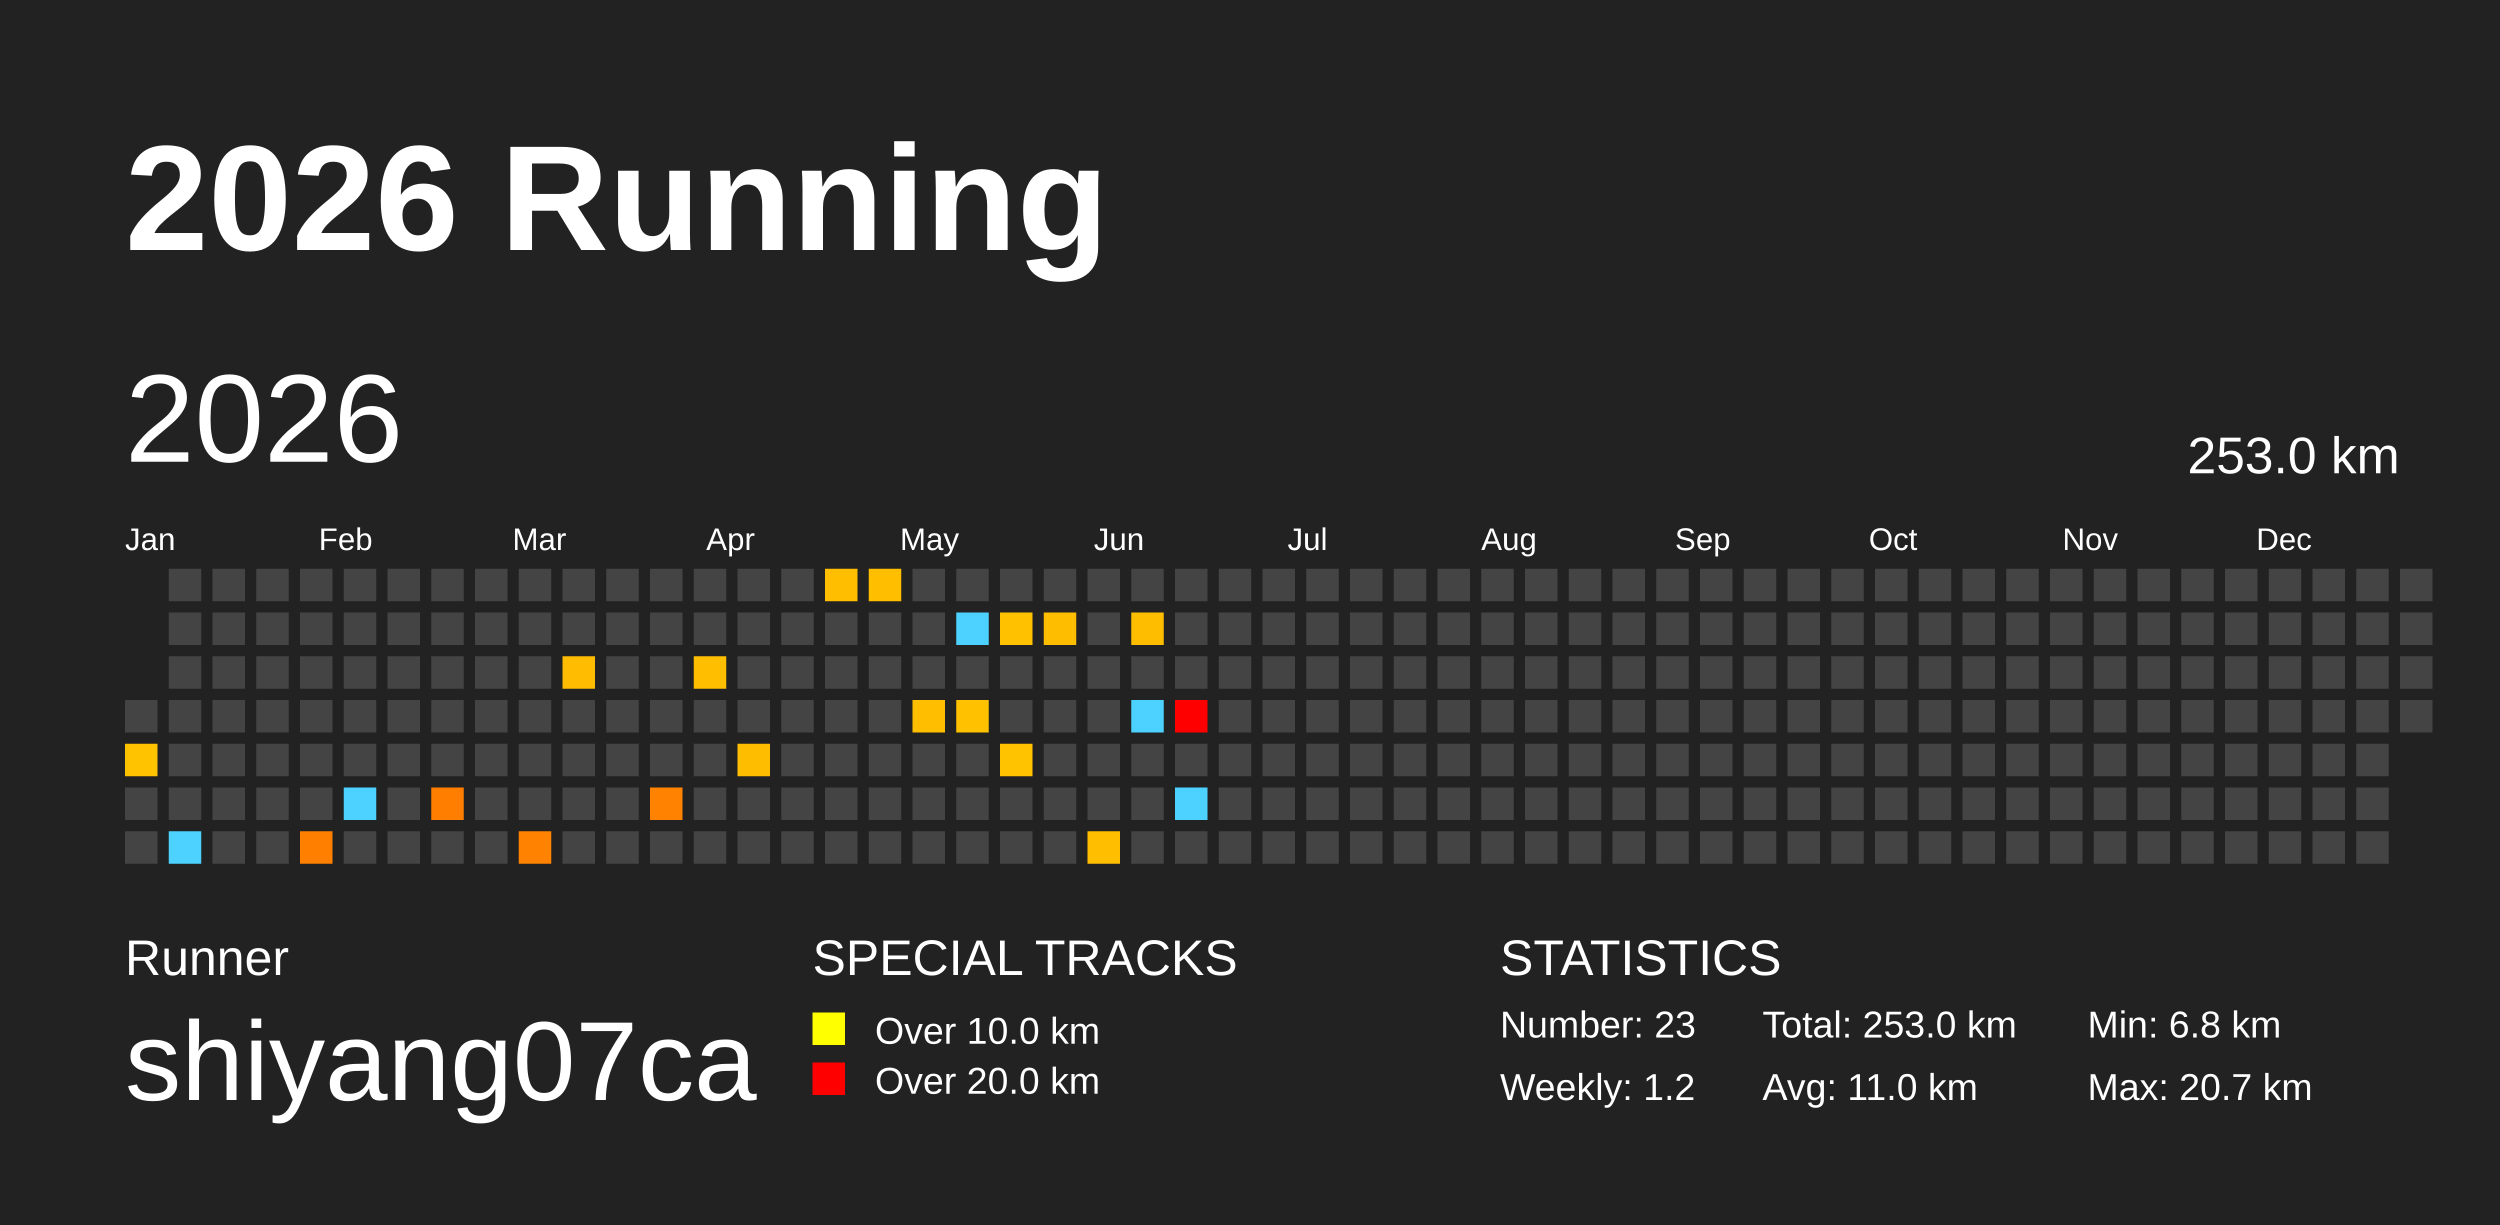
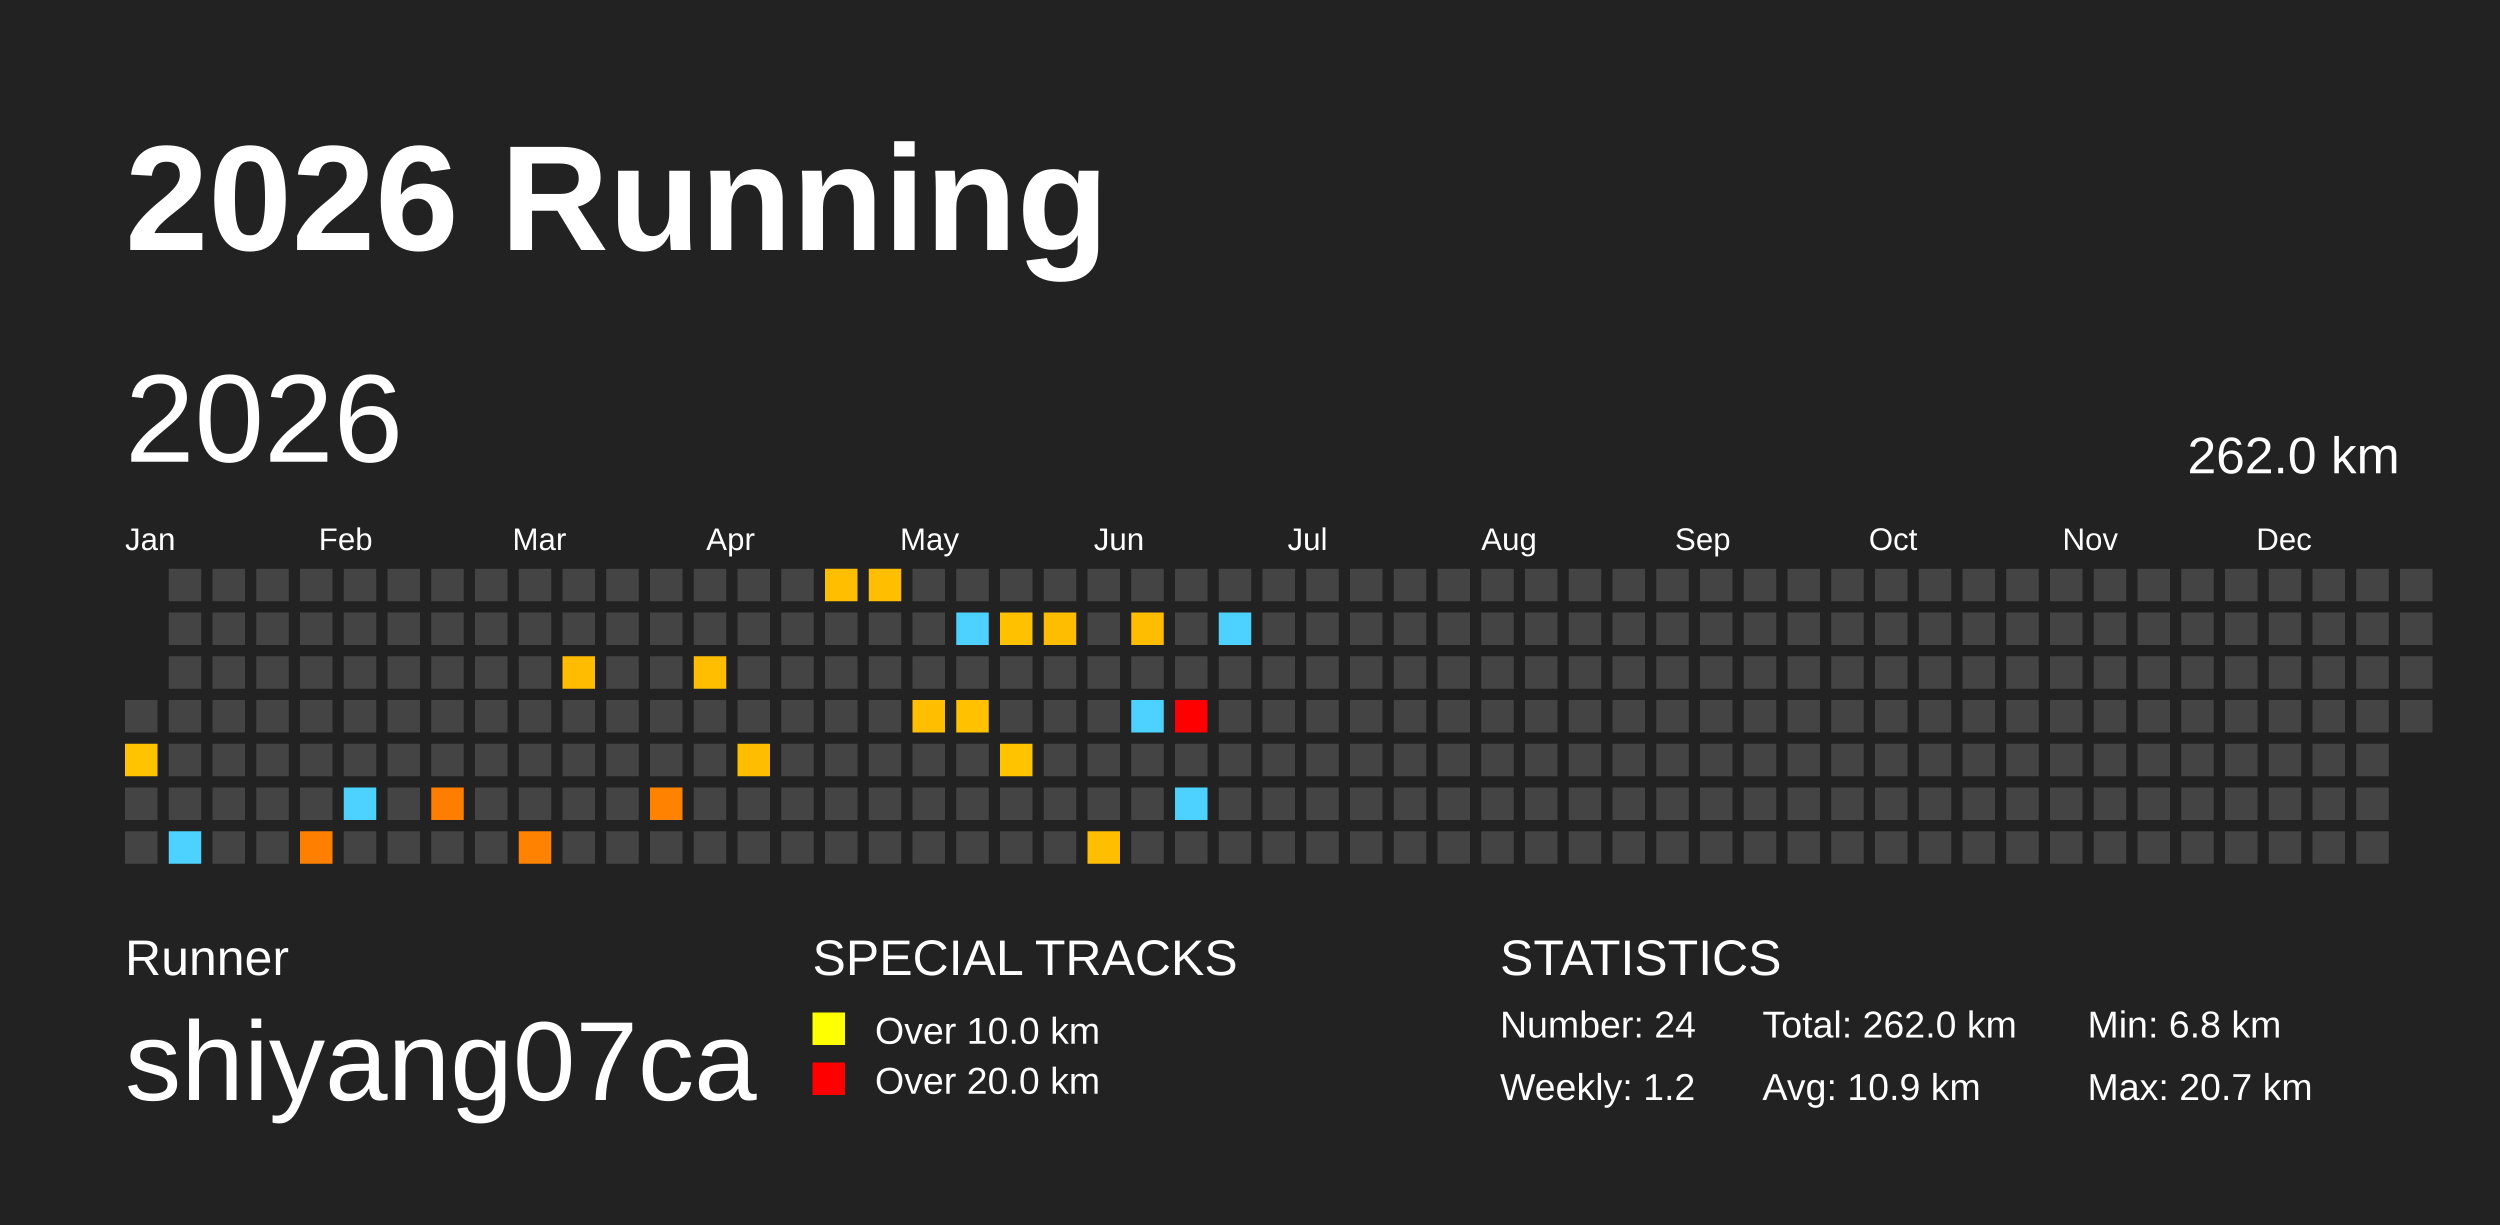
<svg xmlns="http://www.w3.org/2000/svg" baseProfile="full" height="98mm" version="1.1" viewBox="0,0,200,98" width="200mm">
  <defs>
    <pattern height="2" id="indoor-stripe" patternUnits="userSpaceOnUse" width="2">
      <line stroke="white" stroke-opacity="0.45" stroke-width="0.5" x1="0" x2="2" y1="2" y2="0" />
    </pattern>
  </defs>
  <rect fill="#222222" height="98" width="200" x="0" y="0" />
  <text fill="#FFFFFF" style="font-size:12px; font-family:Arial; font-weight:bold;" x="10" y="20">2026 Running</text>
  <text fill="#FFFFFF" style="font-size:4px; font-family:Arial" x="10" y="78">Runner</text>
  <text fill="#FFFFFF" style="font-size:9px; font-family:Arial" x="10" y="88">shiyang07ca</text>
  <text fill="#FFFFFF" style="font-size:4px; font-family:Arial" x="65" y="78">SPECIAL TRACKS</text>
  <rect fill="yellow" height="2.6" width="2.6" x="65" y="81" />
  <text fill="#FFFFFF" style="font-size:3px; font-family:Arial" x="70" y="83.5">Over 10.0 km</text>
  <rect fill="red" height="2.6" width="2.6" x="65" y="85" />
  <text fill="#FFFFFF" style="font-size:3px; font-family:Arial" x="70" y="87.5">Over 20.0 km</text>
  <text fill="#FFFFFF" style="font-size:4px; font-family:Arial" x="120" y="78">STATISTICS</text>
-   <text fill="#FFFFFF" style="font-size:3px; font-family:Arial" x="120" y="83">Number: 23</text>
+   <text fill="#FFFFFF" style="font-size:3px; font-family:Arial" x="120" y="83">Number: 24</text>
  <text fill="#FFFFFF" style="font-size:3px; font-family:Arial" x="120" y="88">Weekly: 1.2</text>
-   <text fill="#FFFFFF" style="font-size:3px; font-family:Arial" x="141" y="83">Total: 253.0 km</text>
-   <text fill="#FFFFFF" style="font-size:3px; font-family:Arial" x="141" y="88">Avg: 11.0 km</text>
+   <text fill="#FFFFFF" style="font-size:3px; font-family:Arial" x="141" y="83">Total: 262.0 km</text>
+   <text fill="#FFFFFF" style="font-size:3px; font-family:Arial" x="141" y="88">Avg: 10.9 km</text>
  <text fill="#FFFFFF" style="font-size:3px; font-family:Arial" x="167" y="83">Min: 6.8 km</text>
  <text fill="#FFFFFF" style="font-size:3px; font-family:Arial" x="167" y="88">Max: 20.7 km</text>
  <text dominant-baseline="hanging" fill="#FFFFFF" style="font-size:10.0px; font-family:Arial;" x="10" y="30">2026</text>
-   <text dominant-baseline="hanging" fill="#FFFFFF" style="font-size:4.125px; font-family:Arial;" x="175" y="35">253.0 km</text>
+   <text dominant-baseline="hanging" fill="#FFFFFF" style="font-size:4.125px; font-family:Arial;" x="175" y="35">262.0 km</text>
  <text fill="#FFFFFF" style="font-size:2.5px; font-family:Arial" x="10.0" y="44">Jan</text>
  <text fill="#FFFFFF" style="font-size:2.5px; font-family:Arial" x="25.5" y="44">Feb</text>
  <text fill="#FFFFFF" style="font-size:2.5px; font-family:Arial" x="41.0" y="44">Mar</text>
  <text fill="#FFFFFF" style="font-size:2.5px; font-family:Arial" x="56.5" y="44">Apr</text>
  <text fill="#FFFFFF" style="font-size:2.5px; font-family:Arial" x="72.0" y="44">May</text>
  <text fill="#FFFFFF" style="font-size:2.5px; font-family:Arial" x="87.5" y="44">Jun</text>
  <text fill="#FFFFFF" style="font-size:2.5px; font-family:Arial" x="103.0" y="44">Jul</text>
  <text fill="#FFFFFF" style="font-size:2.5px; font-family:Arial" x="118.5" y="44">Aug</text>
  <text fill="#FFFFFF" style="font-size:2.5px; font-family:Arial" x="134.0" y="44">Sep</text>
  <text fill="#FFFFFF" style="font-size:2.5px; font-family:Arial" x="149.5" y="44">Oct</text>
  <text fill="#FFFFFF" style="font-size:2.5px; font-family:Arial" x="165.0" y="44">Nov</text>
  <text fill="#FFFFFF" style="font-size:2.5px; font-family:Arial" x="180.5" y="44">Dec</text>
  <rect fill="#444444" height="2.6" width="2.6" x="10.0" y="56.0" />
  <rect fill="#ffc300" height="2.6" width="2.6" x="10.0" y="59.5" />
  <rect fill="#444444" height="2.6" width="2.6" x="10.0" y="63.0" />
  <rect fill="#444444" height="2.6" width="2.6" x="10.0" y="66.5" />
  <rect fill="#444444" height="2.6" width="2.6" x="13.5" y="45.5" />
  <rect fill="#444444" height="2.6" width="2.6" x="13.5" y="49.0" />
  <rect fill="#444444" height="2.6" width="2.6" x="13.5" y="52.5" />
  <rect fill="#444444" height="2.6" width="2.6" x="13.5" y="56.0" />
  <rect fill="#444444" height="2.6" width="2.6" x="13.5" y="59.5" />
  <rect fill="#444444" height="2.6" width="2.6" x="13.5" y="63.0" />
  <rect fill="#4dd2ff" height="2.6" width="2.6" x="13.5" y="66.5" />
  <rect fill="#444444" height="2.6" width="2.6" x="17.0" y="45.5" />
  <rect fill="#444444" height="2.6" width="2.6" x="17.0" y="49.0" />
  <rect fill="#444444" height="2.6" width="2.6" x="17.0" y="52.5" />
  <rect fill="#444444" height="2.6" width="2.6" x="17.0" y="56.0" />
  <rect fill="#444444" height="2.6" width="2.6" x="17.0" y="59.5" />
  <rect fill="#444444" height="2.6" width="2.6" x="17.0" y="63.0" />
  <rect fill="#444444" height="2.6" width="2.6" x="17.0" y="66.5" />
  <rect fill="#444444" height="2.6" width="2.6" x="20.5" y="45.5" />
  <rect fill="#444444" height="2.6" width="2.6" x="20.5" y="49.0" />
  <rect fill="#444444" height="2.6" width="2.6" x="20.5" y="52.5" />
  <rect fill="#444444" height="2.6" width="2.6" x="20.5" y="56.0" />
  <rect fill="#444444" height="2.6" width="2.6" x="20.5" y="59.5" />
  <rect fill="#444444" height="2.6" width="2.6" x="20.5" y="63.0" />
  <rect fill="#444444" height="2.6" width="2.6" x="20.5" y="66.5" />
  <rect fill="#444444" height="2.6" width="2.6" x="24.0" y="45.5" />
  <rect fill="#444444" height="2.6" width="2.6" x="24.0" y="49.0" />
  <rect fill="#444444" height="2.6" width="2.6" x="24.0" y="52.5" />
  <rect fill="#444444" height="2.6" width="2.6" x="24.0" y="56.0" />
  <rect fill="#444444" height="2.6" width="2.6" x="24.0" y="59.5" />
  <rect fill="#444444" height="2.6" width="2.6" x="24.0" y="63.0" />
  <rect fill="#ff8000" height="2.6" width="2.6" x="24.0" y="66.5" />
  <rect fill="#444444" height="2.6" width="2.6" x="27.5" y="45.5" />
  <rect fill="#444444" height="2.6" width="2.6" x="27.5" y="49.0" />
  <rect fill="#444444" height="2.6" width="2.6" x="27.5" y="52.5" />
  <rect fill="#444444" height="2.6" width="2.6" x="27.5" y="56.0" />
  <rect fill="#444444" height="2.6" width="2.6" x="27.5" y="59.5" />
  <rect fill="#4dd2ff" height="2.6" width="2.6" x="27.5" y="63.0" />
  <rect fill="#444444" height="2.6" width="2.6" x="27.5" y="66.5" />
  <rect fill="#444444" height="2.6" width="2.6" x="31.0" y="45.5" />
  <rect fill="#444444" height="2.6" width="2.6" x="31.0" y="49.0" />
  <rect fill="#444444" height="2.6" width="2.6" x="31.0" y="52.5" />
  <rect fill="#444444" height="2.6" width="2.6" x="31.0" y="56.0" />
  <rect fill="#444444" height="2.6" width="2.6" x="31.0" y="59.5" />
  <rect fill="#444444" height="2.6" width="2.6" x="31.0" y="63.0" />
  <rect fill="#444444" height="2.6" width="2.6" x="31.0" y="66.5" />
  <rect fill="#444444" height="2.6" width="2.6" x="34.5" y="45.5" />
  <rect fill="#444444" height="2.6" width="2.6" x="34.5" y="49.0" />
  <rect fill="#444444" height="2.6" width="2.6" x="34.5" y="52.5" />
  <rect fill="#444444" height="2.6" width="2.6" x="34.5" y="56.0" />
  <rect fill="#444444" height="2.6" width="2.6" x="34.5" y="59.5" />
  <rect fill="#ff7e00" height="2.6" width="2.6" x="34.5" y="63.0" />
  <rect fill="#444444" height="2.6" width="2.6" x="34.5" y="66.5" />
  <rect fill="#444444" height="2.6" width="2.6" x="38.0" y="45.5" />
  <rect fill="#444444" height="2.6" width="2.6" x="38.0" y="49.0" />
  <rect fill="#444444" height="2.6" width="2.6" x="38.0" y="52.5" />
  <rect fill="#444444" height="2.6" width="2.6" x="38.0" y="56.0" />
  <rect fill="#444444" height="2.6" width="2.6" x="38.0" y="59.5" />
  <rect fill="#444444" height="2.6" width="2.6" x="38.0" y="63.0" />
  <rect fill="#444444" height="2.6" width="2.6" x="38.0" y="66.5" />
  <rect fill="#444444" height="2.6" width="2.6" x="41.5" y="45.5" />
  <rect fill="#444444" height="2.6" width="2.6" x="41.5" y="49.0" />
  <rect fill="#444444" height="2.6" width="2.6" x="41.5" y="52.5" />
  <rect fill="#444444" height="2.6" width="2.6" x="41.5" y="56.0" />
  <rect fill="#444444" height="2.6" width="2.6" x="41.5" y="59.5" />
  <rect fill="#444444" height="2.6" width="2.6" x="41.5" y="63.0" />
  <rect fill="#ff8200" height="2.6" width="2.6" x="41.5" y="66.5" />
  <rect fill="#444444" height="2.6" width="2.6" x="45.0" y="45.5" />
  <rect fill="#444444" height="2.6" width="2.6" x="45.0" y="49.0" />
  <rect fill="#ffbc00" height="2.6" width="2.6" x="45.0" y="52.5" />
  <rect fill="#444444" height="2.6" width="2.6" x="45.0" y="56.0" />
  <rect fill="#444444" height="2.6" width="2.6" x="45.0" y="59.5" />
  <rect fill="#444444" height="2.6" width="2.6" x="45.0" y="63.0" />
  <rect fill="#444444" height="2.6" width="2.6" x="45.0" y="66.5" />
  <rect fill="#444444" height="2.6" width="2.6" x="48.5" y="45.5" />
  <rect fill="#444444" height="2.6" width="2.6" x="48.5" y="49.0" />
  <rect fill="#444444" height="2.6" width="2.6" x="48.5" y="52.5" />
  <rect fill="#444444" height="2.6" width="2.6" x="48.5" y="56.0" />
  <rect fill="#444444" height="2.6" width="2.6" x="48.5" y="59.5" />
  <rect fill="#444444" height="2.6" width="2.6" x="48.5" y="63.0" />
  <rect fill="#444444" height="2.6" width="2.6" x="48.5" y="66.5" />
  <rect fill="#444444" height="2.6" width="2.6" x="52.0" y="45.5" />
  <rect fill="#444444" height="2.6" width="2.6" x="52.0" y="49.0" />
  <rect fill="#444444" height="2.6" width="2.6" x="52.0" y="52.5" />
  <rect fill="#444444" height="2.6" width="2.6" x="52.0" y="56.0" />
  <rect fill="#444444" height="2.6" width="2.6" x="52.0" y="59.5" />
  <rect fill="#ff8300" height="2.6" width="2.6" x="52.0" y="63.0" />
  <rect fill="#444444" height="2.6" width="2.6" x="52.0" y="66.5" />
  <rect fill="#444444" height="2.6" width="2.6" x="55.5" y="45.5" />
  <rect fill="#444444" height="2.6" width="2.6" x="55.5" y="49.0" />
  <rect fill="#ffbf00" height="2.6" width="2.6" x="55.5" y="52.5" />
  <rect fill="#444444" height="2.6" width="2.6" x="55.5" y="56.0" />
  <rect fill="#444444" height="2.6" width="2.6" x="55.5" y="59.5" />
  <rect fill="#444444" height="2.6" width="2.6" x="55.5" y="63.0" />
  <rect fill="#444444" height="2.6" width="2.6" x="55.5" y="66.5" />
  <rect fill="#444444" height="2.6" width="2.6" x="59.0" y="45.5" />
  <rect fill="#444444" height="2.6" width="2.6" x="59.0" y="49.0" />
  <rect fill="#444444" height="2.6" width="2.6" x="59.0" y="52.5" />
  <rect fill="#444444" height="2.6" width="2.6" x="59.0" y="56.0" />
  <rect fill="#ffbd00" height="2.6" width="2.6" x="59.0" y="59.5" />
  <rect fill="#444444" height="2.6" width="2.6" x="59.0" y="63.0" />
  <rect fill="#444444" height="2.6" width="2.6" x="59.0" y="66.5" />
  <rect fill="#444444" height="2.6" width="2.6" x="62.5" y="45.5" />
  <rect fill="#444444" height="2.6" width="2.6" x="62.5" y="49.0" />
  <rect fill="#444444" height="2.6" width="2.6" x="62.5" y="52.5" />
  <rect fill="#444444" height="2.6" width="2.6" x="62.5" y="56.0" />
  <rect fill="#444444" height="2.6" width="2.6" x="62.5" y="59.5" />
  <rect fill="#444444" height="2.6" width="2.6" x="62.5" y="63.0" />
  <rect fill="#444444" height="2.6" width="2.6" x="62.5" y="66.5" />
  <rect fill="#ffbe00" height="2.6" width="2.6" x="66.0" y="45.5" />
  <rect fill="#444444" height="2.6" width="2.6" x="66.0" y="49.0" />
  <rect fill="#444444" height="2.6" width="2.6" x="66.0" y="52.5" />
  <rect fill="#444444" height="2.6" width="2.6" x="66.0" y="56.0" />
  <rect fill="#444444" height="2.6" width="2.6" x="66.0" y="59.5" />
  <rect fill="#444444" height="2.6" width="2.6" x="66.0" y="63.0" />
  <rect fill="#444444" height="2.6" width="2.6" x="66.0" y="66.5" />
  <rect fill="#ffbf00" height="2.6" width="2.6" x="69.5" y="45.5" />
  <rect fill="#444444" height="2.6" width="2.6" x="69.5" y="49.0" />
  <rect fill="#444444" height="2.6" width="2.6" x="69.5" y="52.5" />
  <rect fill="#444444" height="2.6" width="2.6" x="69.5" y="56.0" />
  <rect fill="#444444" height="2.6" width="2.6" x="69.5" y="59.5" />
  <rect fill="#444444" height="2.6" width="2.6" x="69.5" y="63.0" />
  <rect fill="#444444" height="2.6" width="2.6" x="69.5" y="66.5" />
  <rect fill="#444444" height="2.6" width="2.6" x="73.0" y="45.5" />
  <rect fill="#444444" height="2.6" width="2.6" x="73.0" y="49.0" />
  <rect fill="#444444" height="2.6" width="2.6" x="73.0" y="52.5" />
  <rect fill="#ffbf00" height="2.6" width="2.6" x="73.0" y="56.0" />
  <rect fill="#444444" height="2.6" width="2.6" x="73.0" y="59.5" />
  <rect fill="#444444" height="2.6" width="2.6" x="73.0" y="63.0" />
  <rect fill="#444444" height="2.6" width="2.6" x="73.0" y="66.5" />
  <rect fill="#444444" height="2.6" width="2.6" x="76.5" y="45.5" />
  <rect fill="#4dd2ff" height="2.6" width="2.6" x="76.5" y="49.0" />
  <rect fill="#444444" height="2.6" width="2.6" x="76.5" y="52.5" />
  <rect fill="#ffc100" height="2.6" width="2.6" x="76.5" y="56.0" />
  <rect fill="#444444" height="2.6" width="2.6" x="76.5" y="59.5" />
  <rect fill="#444444" height="2.6" width="2.6" x="76.5" y="63.0" />
  <rect fill="#444444" height="2.6" width="2.6" x="76.5" y="66.5" />
  <rect fill="#444444" height="2.6" width="2.6" x="80.0" y="45.5" />
  <rect fill="#ffc100" height="2.6" width="2.6" x="80.0" y="49.0" />
  <rect fill="#444444" height="2.6" width="2.6" x="80.0" y="52.5" />
  <rect fill="#444444" height="2.6" width="2.6" x="80.0" y="56.0" />
  <rect fill="#ffc300" height="2.6" width="2.6" x="80.0" y="59.5" />
  <rect fill="#444444" height="2.6" width="2.6" x="80.0" y="63.0" />
  <rect fill="#444444" height="2.6" width="2.6" x="80.0" y="66.5" />
  <rect fill="#444444" height="2.6" width="2.6" x="83.5" y="45.5" />
  <rect fill="#ffbd00" height="2.6" width="2.6" x="83.5" y="49.0" />
  <rect fill="#444444" height="2.6" width="2.6" x="83.5" y="52.5" />
  <rect fill="#444444" height="2.6" width="2.6" x="83.5" y="56.0" />
  <rect fill="#444444" height="2.6" width="2.6" x="83.5" y="59.5" />
  <rect fill="#444444" height="2.6" width="2.6" x="83.5" y="63.0" />
  <rect fill="#444444" height="2.6" width="2.6" x="83.5" y="66.5" />
  <rect fill="#444444" height="2.6" width="2.6" x="87.0" y="45.5" />
  <rect fill="#444444" height="2.6" width="2.6" x="87.0" y="49.0" />
  <rect fill="#444444" height="2.6" width="2.6" x="87.0" y="52.5" />
  <rect fill="#444444" height="2.6" width="2.6" x="87.0" y="56.0" />
  <rect fill="#444444" height="2.6" width="2.6" x="87.0" y="59.5" />
  <rect fill="#444444" height="2.6" width="2.6" x="87.0" y="63.0" />
  <rect fill="#ffbf00" height="2.6" width="2.6" x="87.0" y="66.5" />
  <rect fill="#444444" height="2.6" width="2.6" x="90.5" y="45.5" />
  <rect fill="#ffbd00" height="2.6" width="2.6" x="90.5" y="49.0" />
  <rect fill="#444444" height="2.6" width="2.6" x="90.5" y="52.5" />
  <rect fill="#4dd2ff" height="2.6" width="2.6" x="90.5" y="56.0" />
  <rect fill="#444444" height="2.6" width="2.6" x="90.5" y="59.5" />
  <rect fill="#444444" height="2.6" width="2.6" x="90.5" y="63.0" />
  <rect fill="#444444" height="2.6" width="2.6" x="90.5" y="66.5" />
  <rect fill="#444444" height="2.6" width="2.6" x="94.0" y="45.5" />
  <rect fill="#444444" height="2.6" width="2.6" x="94.0" y="49.0" />
  <rect fill="#444444" height="2.6" width="2.6" x="94.0" y="52.5" />
  <rect fill="red" height="2.6" width="2.6" x="94.0" y="56.0" />
  <rect fill="#444444" height="2.6" width="2.6" x="94.0" y="59.5" />
  <rect fill="#4dd2ff" height="2.6" width="2.6" x="94.0" y="63.0" />
  <rect fill="#444444" height="2.6" width="2.6" x="94.0" y="66.5" />
  <rect fill="#444444" height="2.6" width="2.6" x="97.5" y="45.5" />
-   <rect fill="#444444" height="2.6" width="2.6" x="97.5" y="49.0" />
+   <rect fill="#4dd2ff" height="2.6" width="2.6" x="97.5" y="49.0" />
  <rect fill="#444444" height="2.6" width="2.6" x="97.5" y="52.5" />
  <rect fill="#444444" height="2.6" width="2.6" x="97.5" y="56.0" />
  <rect fill="#444444" height="2.6" width="2.6" x="97.5" y="59.5" />
  <rect fill="#444444" height="2.6" width="2.6" x="97.5" y="63.0" />
  <rect fill="#444444" height="2.6" width="2.6" x="97.5" y="66.5" />
  <rect fill="#444444" height="2.6" width="2.6" x="101.0" y="45.5" />
  <rect fill="#444444" height="2.6" width="2.6" x="101.0" y="49.0" />
  <rect fill="#444444" height="2.6" width="2.6" x="101.0" y="52.5" />
  <rect fill="#444444" height="2.6" width="2.6" x="101.0" y="56.0" />
  <rect fill="#444444" height="2.6" width="2.6" x="101.0" y="59.5" />
  <rect fill="#444444" height="2.6" width="2.6" x="101.0" y="63.0" />
  <rect fill="#444444" height="2.6" width="2.6" x="101.0" y="66.5" />
  <rect fill="#444444" height="2.6" width="2.6" x="104.5" y="45.5" />
  <rect fill="#444444" height="2.6" width="2.6" x="104.5" y="49.0" />
  <rect fill="#444444" height="2.6" width="2.6" x="104.5" y="52.5" />
  <rect fill="#444444" height="2.6" width="2.6" x="104.5" y="56.0" />
  <rect fill="#444444" height="2.6" width="2.6" x="104.5" y="59.5" />
  <rect fill="#444444" height="2.6" width="2.6" x="104.5" y="63.0" />
  <rect fill="#444444" height="2.6" width="2.6" x="104.5" y="66.5" />
  <rect fill="#444444" height="2.6" width="2.6" x="108.0" y="45.5" />
  <rect fill="#444444" height="2.6" width="2.6" x="108.0" y="49.0" />
  <rect fill="#444444" height="2.6" width="2.6" x="108.0" y="52.5" />
  <rect fill="#444444" height="2.6" width="2.6" x="108.0" y="56.0" />
  <rect fill="#444444" height="2.6" width="2.6" x="108.0" y="59.5" />
  <rect fill="#444444" height="2.6" width="2.6" x="108.0" y="63.0" />
  <rect fill="#444444" height="2.6" width="2.6" x="108.0" y="66.5" />
  <rect fill="#444444" height="2.6" width="2.6" x="111.5" y="45.5" />
  <rect fill="#444444" height="2.6" width="2.6" x="111.5" y="49.0" />
  <rect fill="#444444" height="2.6" width="2.6" x="111.5" y="52.5" />
  <rect fill="#444444" height="2.6" width="2.6" x="111.5" y="56.0" />
  <rect fill="#444444" height="2.6" width="2.6" x="111.5" y="59.5" />
  <rect fill="#444444" height="2.6" width="2.6" x="111.5" y="63.0" />
  <rect fill="#444444" height="2.6" width="2.6" x="111.5" y="66.5" />
  <rect fill="#444444" height="2.6" width="2.6" x="115.0" y="45.5" />
  <rect fill="#444444" height="2.6" width="2.6" x="115.0" y="49.0" />
  <rect fill="#444444" height="2.6" width="2.6" x="115.0" y="52.5" />
  <rect fill="#444444" height="2.6" width="2.6" x="115.0" y="56.0" />
  <rect fill="#444444" height="2.6" width="2.6" x="115.0" y="59.5" />
  <rect fill="#444444" height="2.6" width="2.6" x="115.0" y="63.0" />
  <rect fill="#444444" height="2.6" width="2.6" x="115.0" y="66.5" />
  <rect fill="#444444" height="2.6" width="2.6" x="118.5" y="45.5" />
  <rect fill="#444444" height="2.6" width="2.6" x="118.5" y="49.0" />
  <rect fill="#444444" height="2.6" width="2.6" x="118.5" y="52.5" />
  <rect fill="#444444" height="2.6" width="2.6" x="118.5" y="56.0" />
  <rect fill="#444444" height="2.6" width="2.6" x="118.5" y="59.5" />
  <rect fill="#444444" height="2.6" width="2.6" x="118.5" y="63.0" />
  <rect fill="#444444" height="2.6" width="2.6" x="118.5" y="66.5" />
  <rect fill="#444444" height="2.6" width="2.6" x="122.0" y="45.5" />
  <rect fill="#444444" height="2.6" width="2.6" x="122.0" y="49.0" />
  <rect fill="#444444" height="2.6" width="2.6" x="122.0" y="52.5" />
  <rect fill="#444444" height="2.6" width="2.6" x="122.0" y="56.0" />
  <rect fill="#444444" height="2.6" width="2.6" x="122.0" y="59.5" />
  <rect fill="#444444" height="2.6" width="2.6" x="122.0" y="63.0" />
  <rect fill="#444444" height="2.6" width="2.6" x="122.0" y="66.5" />
  <rect fill="#444444" height="2.6" width="2.6" x="125.5" y="45.5" />
  <rect fill="#444444" height="2.6" width="2.6" x="125.5" y="49.0" />
  <rect fill="#444444" height="2.6" width="2.6" x="125.5" y="52.5" />
  <rect fill="#444444" height="2.6" width="2.6" x="125.5" y="56.0" />
  <rect fill="#444444" height="2.6" width="2.6" x="125.5" y="59.5" />
  <rect fill="#444444" height="2.6" width="2.6" x="125.5" y="63.0" />
  <rect fill="#444444" height="2.6" width="2.6" x="125.5" y="66.5" />
  <rect fill="#444444" height="2.6" width="2.6" x="129.0" y="45.5" />
  <rect fill="#444444" height="2.6" width="2.6" x="129.0" y="49.0" />
  <rect fill="#444444" height="2.6" width="2.6" x="129.0" y="52.5" />
  <rect fill="#444444" height="2.6" width="2.6" x="129.0" y="56.0" />
  <rect fill="#444444" height="2.6" width="2.6" x="129.0" y="59.5" />
  <rect fill="#444444" height="2.6" width="2.6" x="129.0" y="63.0" />
  <rect fill="#444444" height="2.6" width="2.6" x="129.0" y="66.5" />
  <rect fill="#444444" height="2.6" width="2.6" x="132.5" y="45.5" />
  <rect fill="#444444" height="2.6" width="2.6" x="132.5" y="49.0" />
  <rect fill="#444444" height="2.6" width="2.6" x="132.5" y="52.5" />
  <rect fill="#444444" height="2.6" width="2.6" x="132.5" y="56.0" />
  <rect fill="#444444" height="2.6" width="2.6" x="132.5" y="59.5" />
  <rect fill="#444444" height="2.6" width="2.6" x="132.5" y="63.0" />
  <rect fill="#444444" height="2.6" width="2.6" x="132.5" y="66.5" />
  <rect fill="#444444" height="2.6" width="2.6" x="136.0" y="45.5" />
  <rect fill="#444444" height="2.6" width="2.6" x="136.0" y="49.0" />
  <rect fill="#444444" height="2.6" width="2.6" x="136.0" y="52.5" />
  <rect fill="#444444" height="2.6" width="2.6" x="136.0" y="56.0" />
  <rect fill="#444444" height="2.6" width="2.6" x="136.0" y="59.5" />
  <rect fill="#444444" height="2.6" width="2.6" x="136.0" y="63.0" />
  <rect fill="#444444" height="2.6" width="2.6" x="136.0" y="66.5" />
  <rect fill="#444444" height="2.6" width="2.6" x="139.5" y="45.5" />
  <rect fill="#444444" height="2.6" width="2.6" x="139.5" y="49.0" />
  <rect fill="#444444" height="2.6" width="2.6" x="139.5" y="52.5" />
  <rect fill="#444444" height="2.6" width="2.6" x="139.5" y="56.0" />
  <rect fill="#444444" height="2.6" width="2.6" x="139.5" y="59.5" />
  <rect fill="#444444" height="2.6" width="2.6" x="139.5" y="63.0" />
  <rect fill="#444444" height="2.6" width="2.6" x="139.5" y="66.5" />
  <rect fill="#444444" height="2.6" width="2.6" x="143.0" y="45.5" />
  <rect fill="#444444" height="2.6" width="2.6" x="143.0" y="49.0" />
  <rect fill="#444444" height="2.6" width="2.6" x="143.0" y="52.5" />
  <rect fill="#444444" height="2.6" width="2.6" x="143.0" y="56.0" />
  <rect fill="#444444" height="2.6" width="2.6" x="143.0" y="59.5" />
  <rect fill="#444444" height="2.6" width="2.6" x="143.0" y="63.0" />
  <rect fill="#444444" height="2.6" width="2.6" x="143.0" y="66.5" />
  <rect fill="#444444" height="2.6" width="2.6" x="146.5" y="45.5" />
  <rect fill="#444444" height="2.6" width="2.6" x="146.5" y="49.0" />
  <rect fill="#444444" height="2.6" width="2.6" x="146.5" y="52.5" />
  <rect fill="#444444" height="2.6" width="2.6" x="146.5" y="56.0" />
  <rect fill="#444444" height="2.6" width="2.6" x="146.5" y="59.5" />
  <rect fill="#444444" height="2.6" width="2.6" x="146.5" y="63.0" />
  <rect fill="#444444" height="2.6" width="2.6" x="146.5" y="66.5" />
  <rect fill="#444444" height="2.6" width="2.6" x="150.0" y="45.5" />
  <rect fill="#444444" height="2.6" width="2.6" x="150.0" y="49.0" />
  <rect fill="#444444" height="2.6" width="2.6" x="150.0" y="52.5" />
  <rect fill="#444444" height="2.6" width="2.6" x="150.0" y="56.0" />
  <rect fill="#444444" height="2.6" width="2.6" x="150.0" y="59.5" />
  <rect fill="#444444" height="2.6" width="2.6" x="150.0" y="63.0" />
  <rect fill="#444444" height="2.6" width="2.6" x="150.0" y="66.5" />
  <rect fill="#444444" height="2.6" width="2.6" x="153.5" y="45.5" />
  <rect fill="#444444" height="2.6" width="2.6" x="153.5" y="49.0" />
  <rect fill="#444444" height="2.6" width="2.6" x="153.5" y="52.5" />
  <rect fill="#444444" height="2.6" width="2.6" x="153.5" y="56.0" />
  <rect fill="#444444" height="2.6" width="2.6" x="153.5" y="59.5" />
  <rect fill="#444444" height="2.6" width="2.6" x="153.5" y="63.0" />
  <rect fill="#444444" height="2.6" width="2.6" x="153.5" y="66.5" />
  <rect fill="#444444" height="2.6" width="2.6" x="157.0" y="45.5" />
  <rect fill="#444444" height="2.6" width="2.6" x="157.0" y="49.0" />
  <rect fill="#444444" height="2.6" width="2.6" x="157.0" y="52.5" />
  <rect fill="#444444" height="2.6" width="2.6" x="157.0" y="56.0" />
  <rect fill="#444444" height="2.6" width="2.6" x="157.0" y="59.5" />
  <rect fill="#444444" height="2.6" width="2.6" x="157.0" y="63.0" />
  <rect fill="#444444" height="2.6" width="2.6" x="157.0" y="66.5" />
  <rect fill="#444444" height="2.6" width="2.6" x="160.5" y="45.5" />
  <rect fill="#444444" height="2.6" width="2.6" x="160.5" y="49.0" />
  <rect fill="#444444" height="2.6" width="2.6" x="160.5" y="52.5" />
  <rect fill="#444444" height="2.6" width="2.6" x="160.5" y="56.0" />
  <rect fill="#444444" height="2.6" width="2.6" x="160.5" y="59.5" />
  <rect fill="#444444" height="2.6" width="2.6" x="160.5" y="63.0" />
  <rect fill="#444444" height="2.6" width="2.6" x="160.5" y="66.5" />
  <rect fill="#444444" height="2.6" width="2.6" x="164.0" y="45.5" />
  <rect fill="#444444" height="2.6" width="2.6" x="164.0" y="49.0" />
  <rect fill="#444444" height="2.6" width="2.6" x="164.0" y="52.5" />
  <rect fill="#444444" height="2.6" width="2.6" x="164.0" y="56.0" />
  <rect fill="#444444" height="2.6" width="2.6" x="164.0" y="59.5" />
  <rect fill="#444444" height="2.6" width="2.6" x="164.0" y="63.0" />
  <rect fill="#444444" height="2.6" width="2.6" x="164.0" y="66.5" />
  <rect fill="#444444" height="2.6" width="2.6" x="167.5" y="45.5" />
  <rect fill="#444444" height="2.6" width="2.6" x="167.5" y="49.0" />
  <rect fill="#444444" height="2.6" width="2.6" x="167.5" y="52.5" />
  <rect fill="#444444" height="2.6" width="2.6" x="167.5" y="56.0" />
  <rect fill="#444444" height="2.6" width="2.6" x="167.5" y="59.5" />
  <rect fill="#444444" height="2.6" width="2.6" x="167.5" y="63.0" />
  <rect fill="#444444" height="2.6" width="2.6" x="167.5" y="66.5" />
  <rect fill="#444444" height="2.6" width="2.6" x="171.0" y="45.5" />
  <rect fill="#444444" height="2.6" width="2.6" x="171.0" y="49.0" />
  <rect fill="#444444" height="2.6" width="2.6" x="171.0" y="52.5" />
  <rect fill="#444444" height="2.6" width="2.6" x="171.0" y="56.0" />
  <rect fill="#444444" height="2.6" width="2.6" x="171.0" y="59.5" />
  <rect fill="#444444" height="2.6" width="2.6" x="171.0" y="63.0" />
  <rect fill="#444444" height="2.6" width="2.6" x="171.0" y="66.5" />
  <rect fill="#444444" height="2.6" width="2.6" x="174.5" y="45.5" />
  <rect fill="#444444" height="2.6" width="2.6" x="174.5" y="49.0" />
  <rect fill="#444444" height="2.6" width="2.6" x="174.5" y="52.5" />
  <rect fill="#444444" height="2.6" width="2.6" x="174.5" y="56.0" />
  <rect fill="#444444" height="2.6" width="2.6" x="174.5" y="59.5" />
  <rect fill="#444444" height="2.6" width="2.6" x="174.5" y="63.0" />
  <rect fill="#444444" height="2.6" width="2.6" x="174.5" y="66.5" />
  <rect fill="#444444" height="2.6" width="2.6" x="178.0" y="45.5" />
  <rect fill="#444444" height="2.6" width="2.6" x="178.0" y="49.0" />
  <rect fill="#444444" height="2.6" width="2.6" x="178.0" y="52.5" />
  <rect fill="#444444" height="2.6" width="2.6" x="178.0" y="56.0" />
  <rect fill="#444444" height="2.6" width="2.6" x="178.0" y="59.5" />
  <rect fill="#444444" height="2.6" width="2.6" x="178.0" y="63.0" />
  <rect fill="#444444" height="2.6" width="2.6" x="178.0" y="66.5" />
  <rect fill="#444444" height="2.6" width="2.6" x="181.5" y="45.5" />
  <rect fill="#444444" height="2.6" width="2.6" x="181.5" y="49.0" />
  <rect fill="#444444" height="2.6" width="2.6" x="181.5" y="52.5" />
  <rect fill="#444444" height="2.6" width="2.6" x="181.5" y="56.0" />
  <rect fill="#444444" height="2.6" width="2.6" x="181.5" y="59.5" />
  <rect fill="#444444" height="2.6" width="2.6" x="181.5" y="63.0" />
  <rect fill="#444444" height="2.6" width="2.6" x="181.5" y="66.5" />
  <rect fill="#444444" height="2.6" width="2.6" x="185.0" y="45.5" />
  <rect fill="#444444" height="2.6" width="2.6" x="185.0" y="49.0" />
  <rect fill="#444444" height="2.6" width="2.6" x="185.0" y="52.5" />
  <rect fill="#444444" height="2.6" width="2.6" x="185.0" y="56.0" />
  <rect fill="#444444" height="2.6" width="2.6" x="185.0" y="59.5" />
  <rect fill="#444444" height="2.6" width="2.6" x="185.0" y="63.0" />
  <rect fill="#444444" height="2.6" width="2.6" x="185.0" y="66.5" />
  <rect fill="#444444" height="2.6" width="2.6" x="188.5" y="45.5" />
  <rect fill="#444444" height="2.6" width="2.6" x="188.5" y="49.0" />
  <rect fill="#444444" height="2.6" width="2.6" x="188.5" y="52.5" />
  <rect fill="#444444" height="2.6" width="2.6" x="188.5" y="56.0" />
  <rect fill="#444444" height="2.6" width="2.6" x="188.5" y="59.5" />
  <rect fill="#444444" height="2.6" width="2.6" x="188.5" y="63.0" />
  <rect fill="#444444" height="2.6" width="2.6" x="188.5" y="66.5" />
  <rect fill="#444444" height="2.6" width="2.6" x="192.0" y="45.5" />
  <rect fill="#444444" height="2.6" width="2.6" x="192.0" y="49.0" />
  <rect fill="#444444" height="2.6" width="2.6" x="192.0" y="52.5" />
  <rect fill="#444444" height="2.6" width="2.6" x="192.0" y="56.0" />
</svg>
